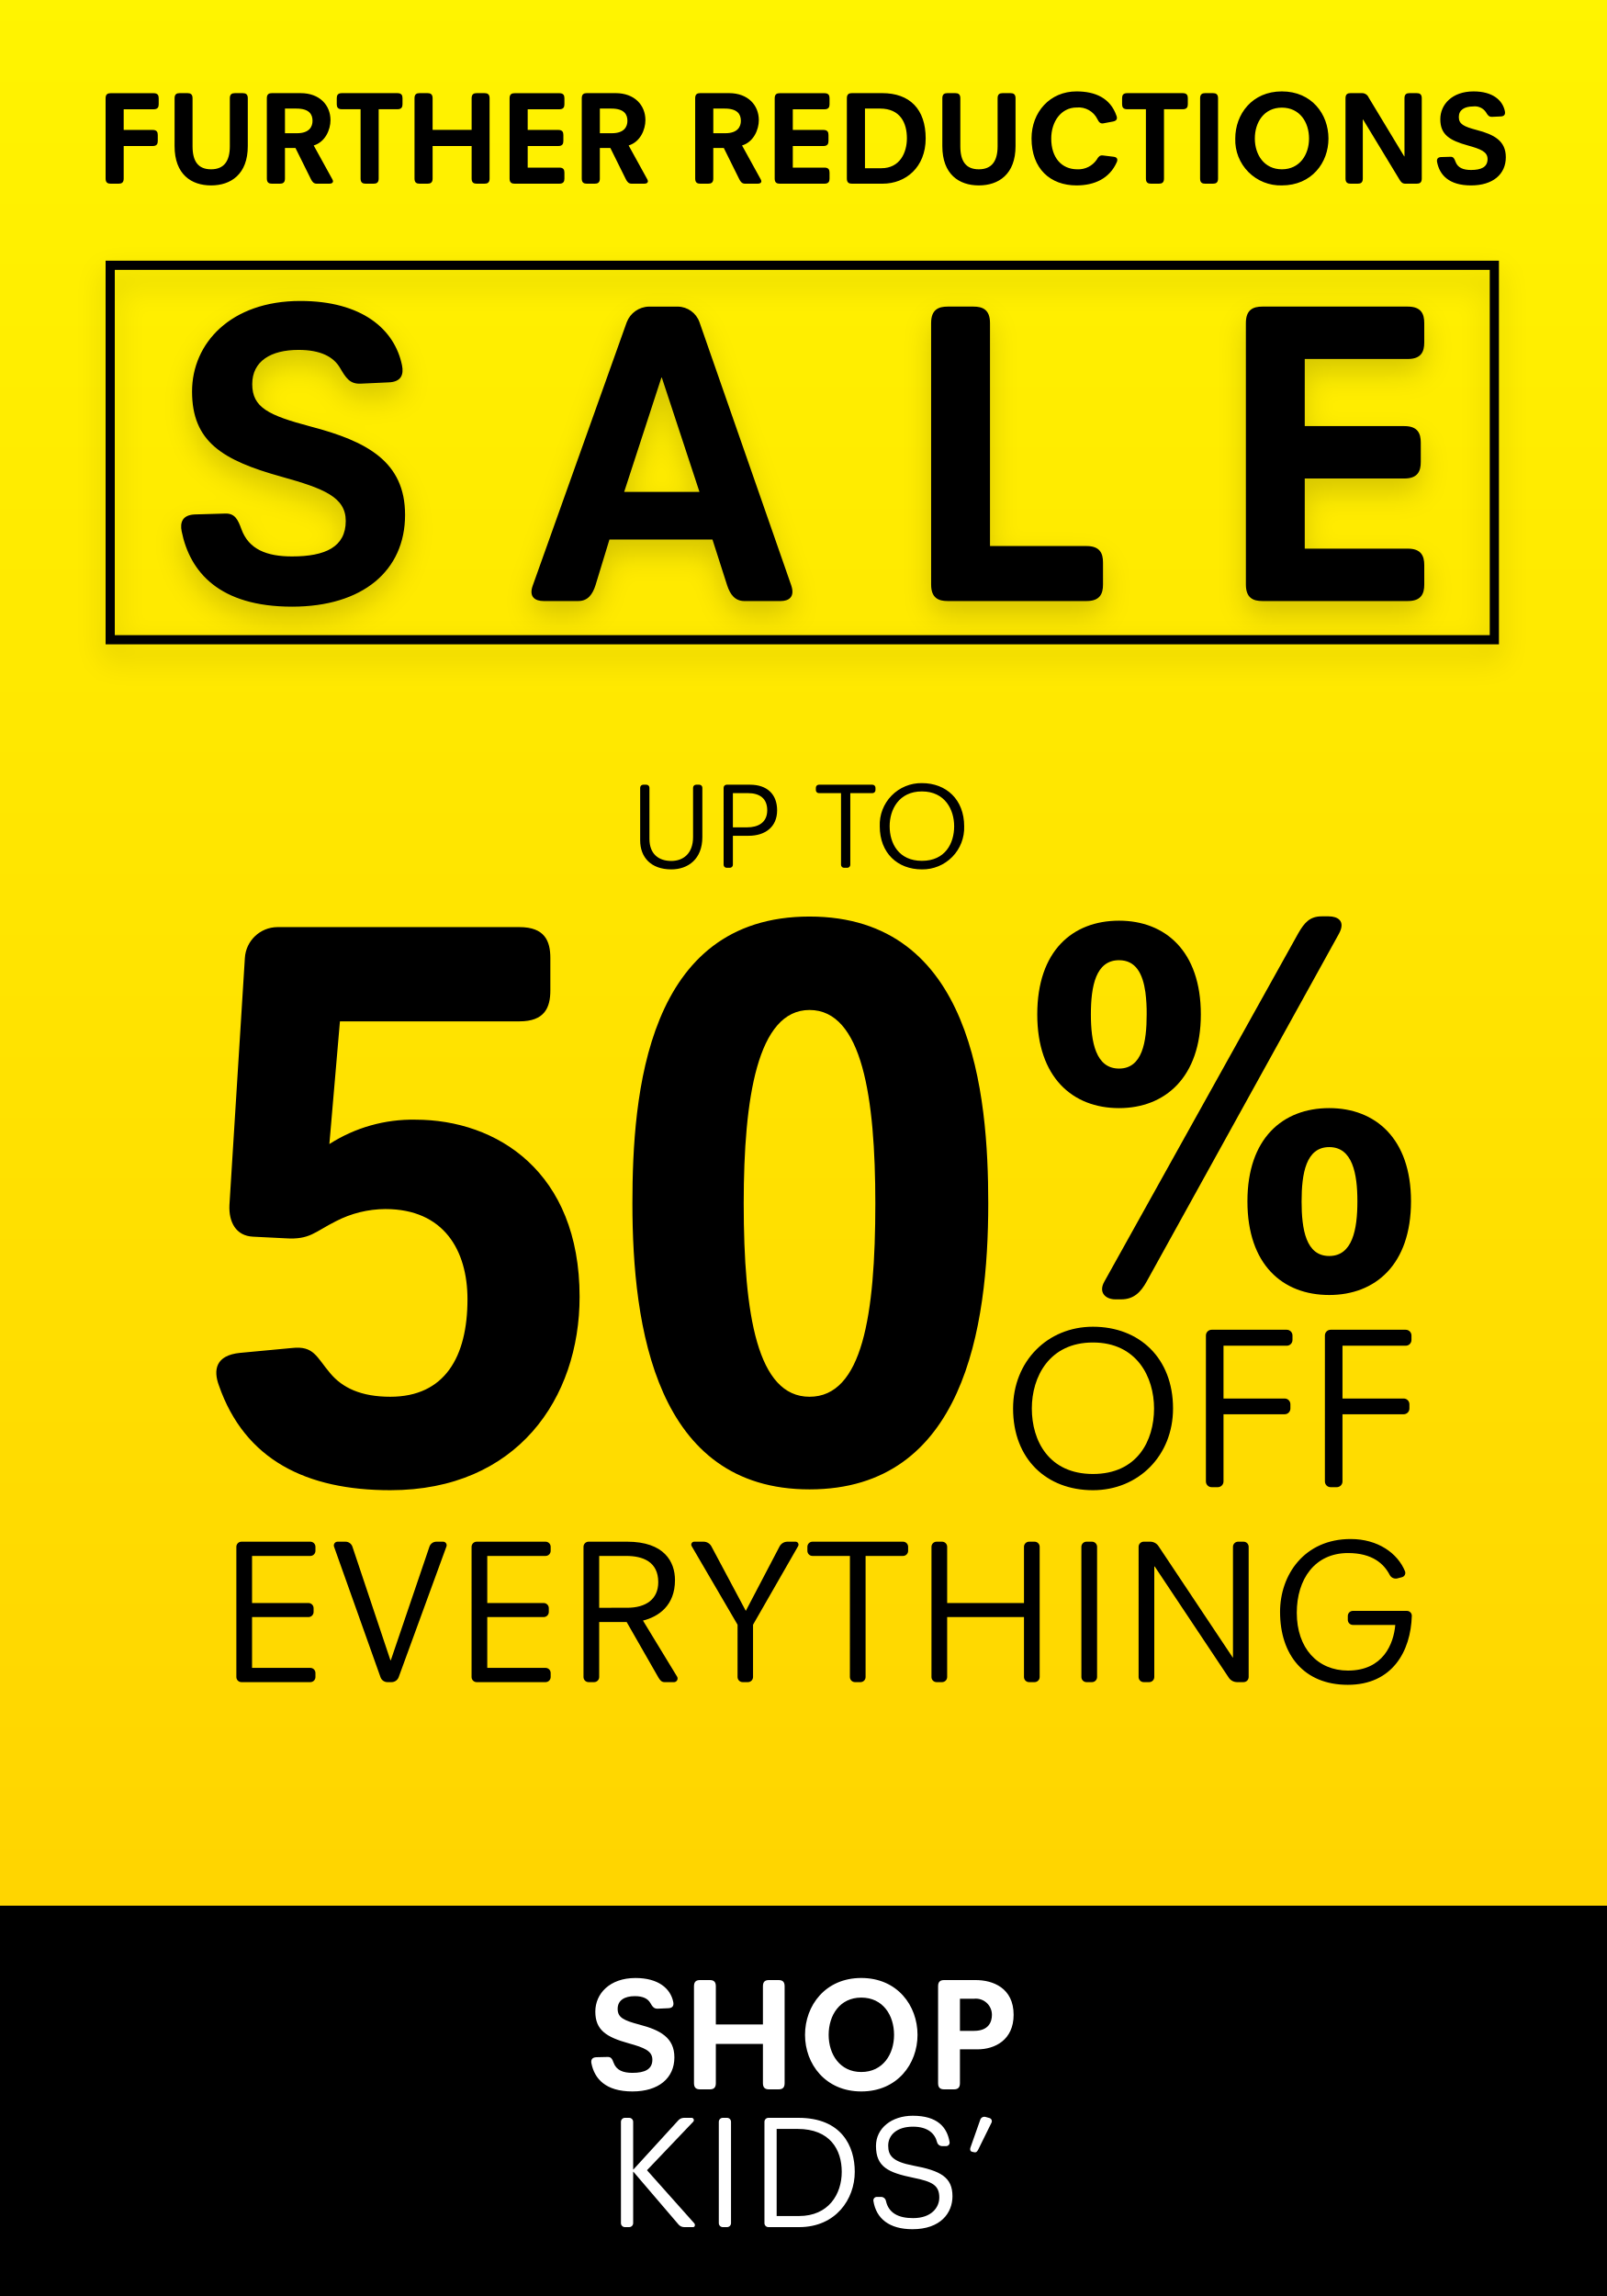
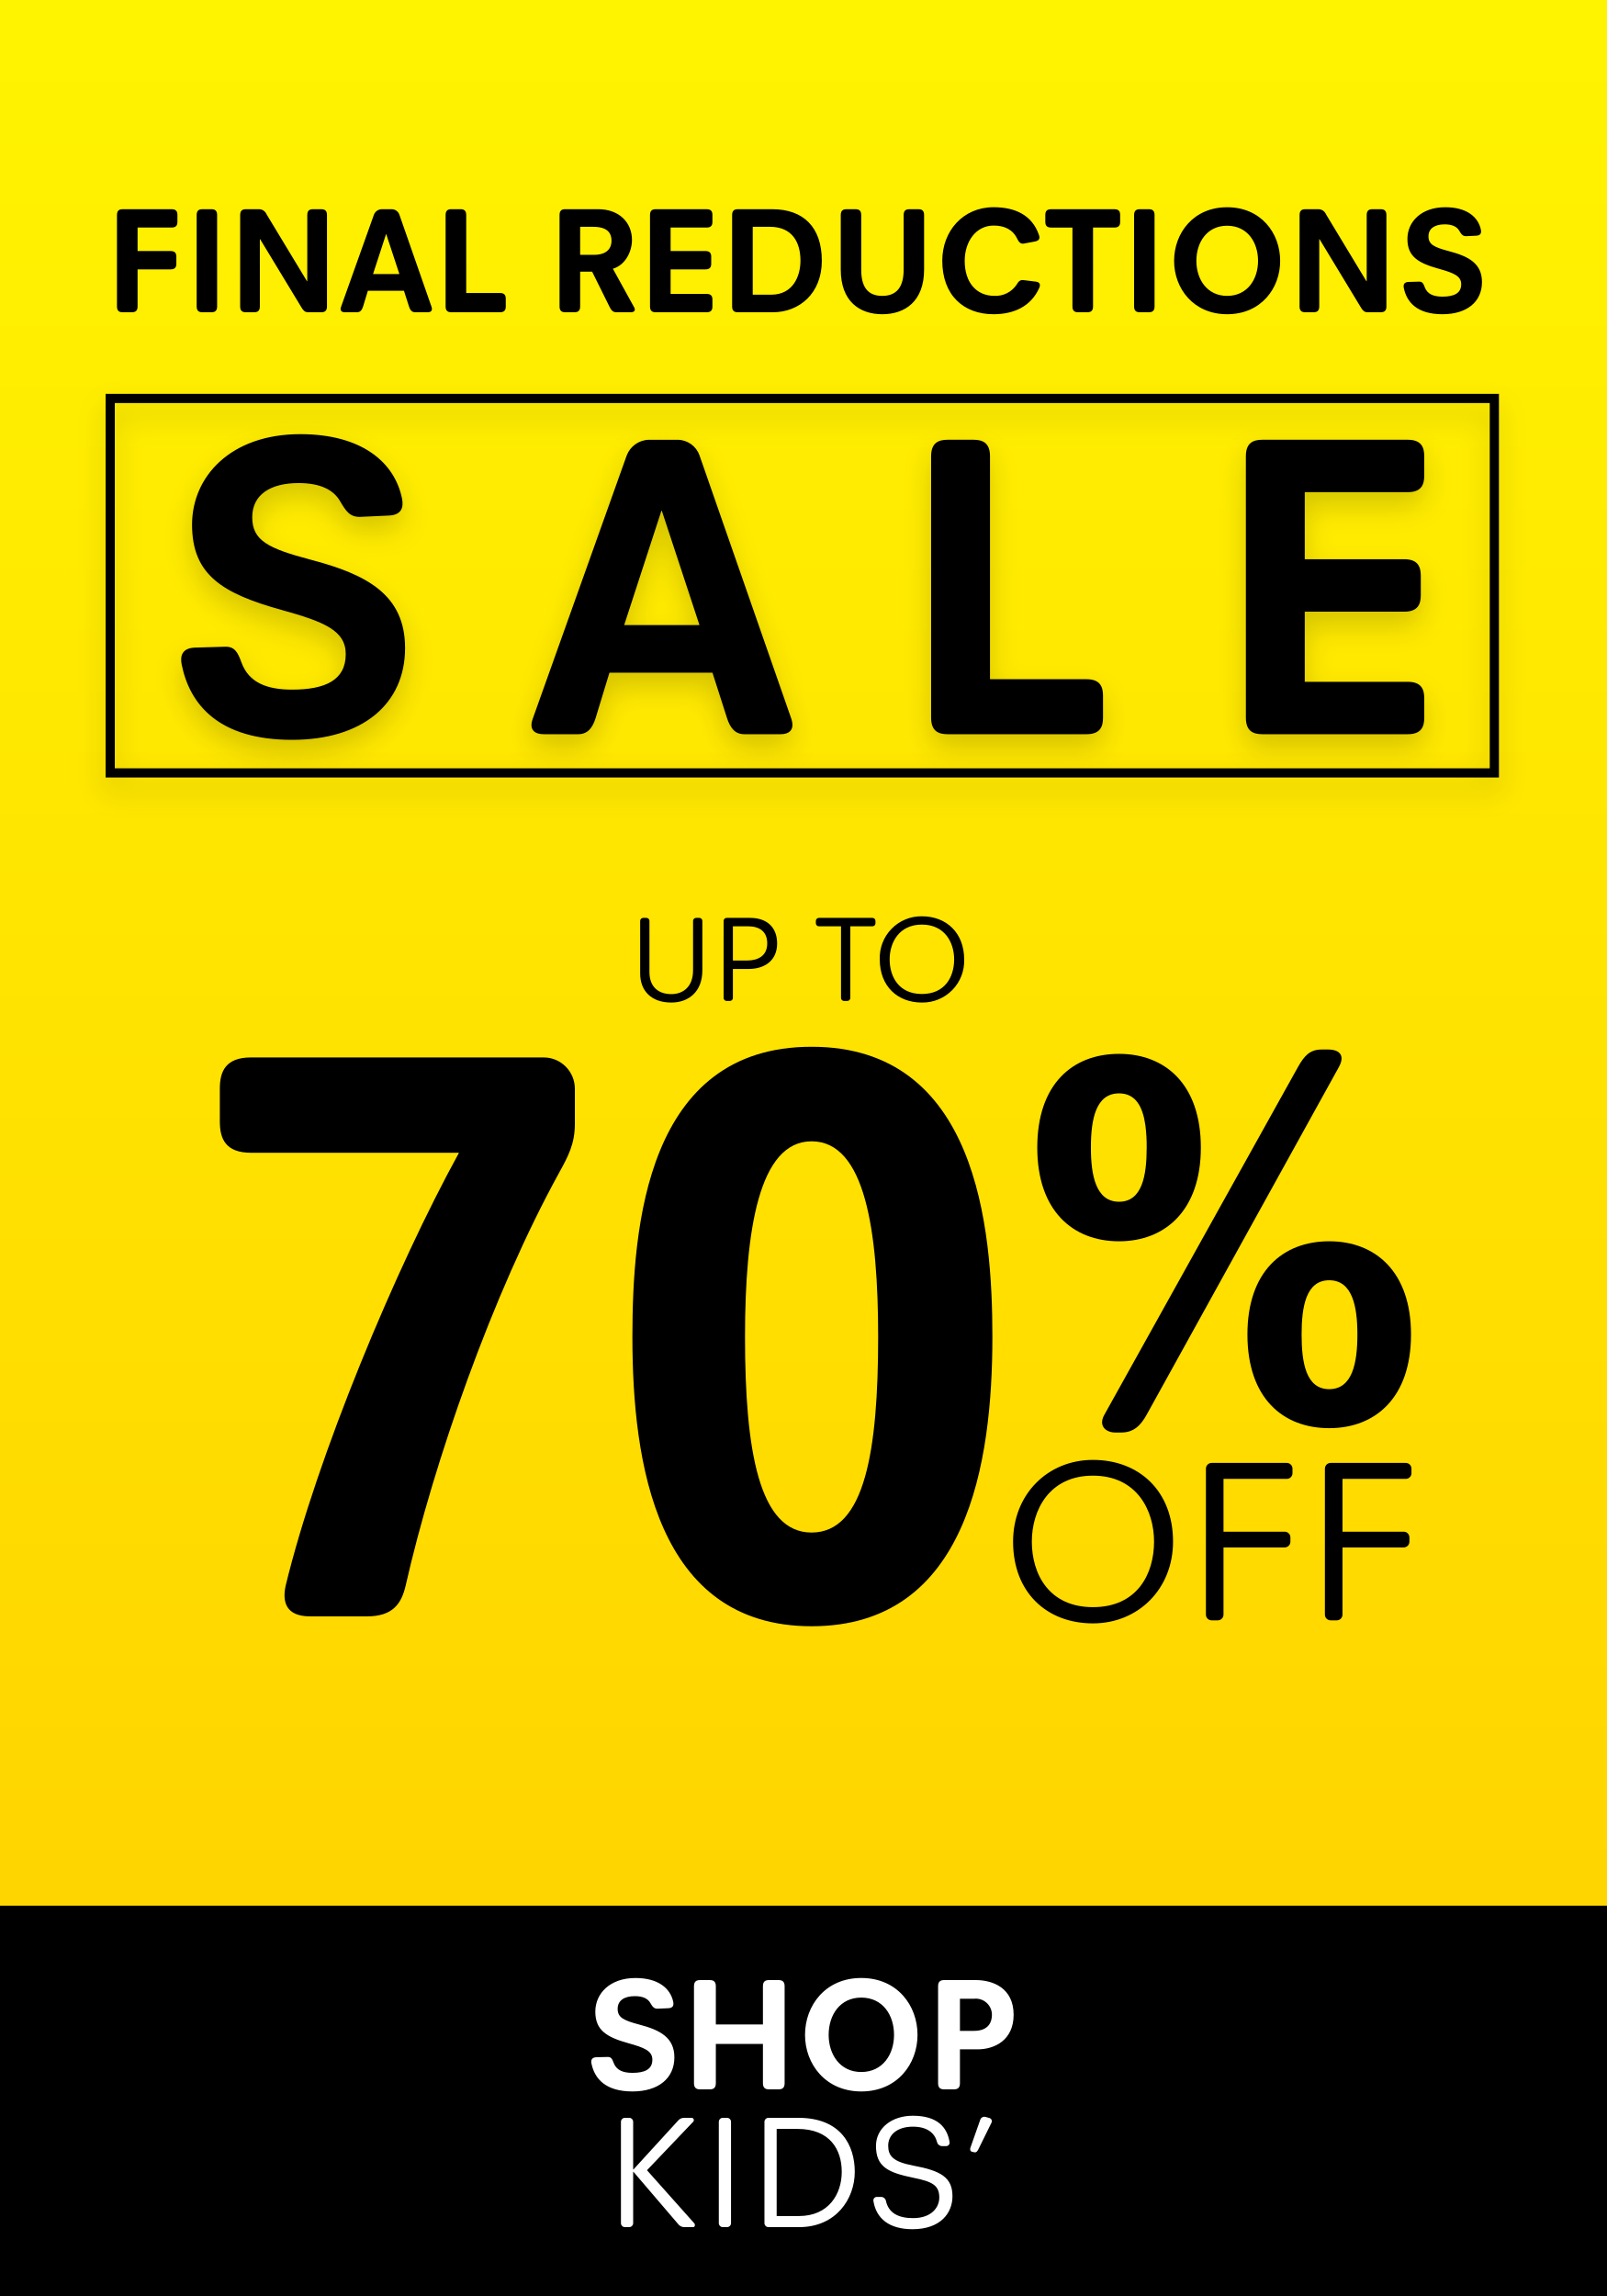
<svg xmlns="http://www.w3.org/2000/svg" viewBox="0 0 350 500">
  <defs>
    <style>
      .cls-1 {
        clip-path: url(#clip-Kids);
      }

      .cls-2 {
+         fill: url(#linear-gradient);
+       }
+ 
+       .cls-3 {
        fill: #fff;
      }

-       .cls-3, .cls-5 {
+       .cls-4, .cls-6 {
        fill: none;
      }

-       .cls-3 {
+       .cls-4 {
        stroke: #000;
        stroke-width: 2px;
      }

-       .cls-4 {
+       .cls-5 {
        stroke: none;
-       }
- 
-       .cls-6 {
-         fill: url(#linear-gradient);
      }

      .cls-7 {
        filter: url(#Rectangle_721);
      }

      .cls-8 {
        filter: url(#Path_527);
      }
    </style>
    <linearGradient id="linear-gradient" x1="0.5" x2="0.5" y2="1" gradientUnits="objectBoundingBox">
      <stop offset="0" stop-color="#fff400" />
      <stop offset="1" stop-color="#ffce00" />
    </linearGradient>
-     <filter id="Path_527" x="30.453" y="59.542" width="288.745" height="84.573" filterUnits="userSpaceOnUse">
+     <filter id="Path_527" x="30.453" y="88.54" width="288.748" height="84.574" filterUnits="userSpaceOnUse">
      <feOffset dy="3" input="SourceAlpha" />
      <feGaussianBlur stdDeviation="3" result="blur" />
      <feFlood flood-opacity="0.161" />
      <feComposite operator="in" in2="blur" />
      <feComposite in="SourceGraphic" />
    </filter>
-     <filter id="Rectangle_721" x="14" y="50.773" width="321.465" height="101.546" filterUnits="userSpaceOnUse">
+     <filter id="Rectangle_721" x="14" y="79.77" width="321.464" height="101.546" filterUnits="userSpaceOnUse">
      <feOffset dy="3" input="SourceAlpha" />
      <feGaussianBlur stdDeviation="3" result="blur-2" />
      <feFlood flood-opacity="0.161" />
      <feComposite operator="in" in2="blur-2" />
      <feComposite in="SourceGraphic" />
    </filter>
    <clipPath id="clip-Kids">
      <rect width="350" height="500" />
    </clipPath>
  </defs>
  <g id="Kids" class="cls-1">
-     <rect class="cls-6" width="350" height="500" />
+     <rect class="cls-3" width="350" height="500" />
+     <rect id="Rectangle_7" data-name="Rectangle 7" class="cls-2" width="350" height="500" />
    <rect id="Rectangle_703" data-name="Rectangle 703" width="350" height="85" transform="translate(0 415)" />
-     <path id="Path_532" data-name="Path 532" class="cls-2" d="M128.818,20.365c.665,3.29,3.045,6.09,8.925,6.09,5.705,0,9.135-2.905,9.135-7.42,0-4.3-3.08-5.95-7.63-7.14-3.43-.91-4.725-1.54-4.725-3.43,0-1.855,1.5-2.765,3.745-2.765,1.785,0,2.835.56,3.36,1.47.455.77.77,1.3,1.645,1.26l2.275-.1c1.05-.035,1.225-.665,1.085-1.365-.6-2.94-3.255-5.215-8.225-5.215-5.635,0-8.75,3.43-8.75,7.315,0,4.06,2.45,5.565,7.245,6.9,3.4.945,5.18,1.645,5.18,3.57,0,2.1-1.645,2.87-4.34,2.87-2.03,0-3.5-.56-4.1-2.2-.28-.77-.525-1.3-1.33-1.26L129.9,19C128.853,19.035,128.678,19.665,128.818,20.365Zm22.33,4.305c0,1.085.6,1.33,1.33,1.33h2.1c.735,0,1.33-.245,1.33-1.33V16.1h10.255V24.67c0,1.085.6,1.33,1.33,1.33h2.065c.735,0,1.33-.245,1.33-1.33V3.53c0-1.085-.6-1.33-1.33-1.33h-2.065c-.735,0-1.33.245-1.33,1.33v8.33H155.908V3.53c0-1.085-.6-1.33-1.33-1.33h-2.1c-.735,0-1.33.245-1.33,1.33Zm24.185-10.535c0,6.335,4.445,12.32,12.25,12.32,7.84,0,12.25-5.985,12.25-12.32,0-6.405-4.41-12.39-12.25-12.39C179.778,1.745,175.333,7.73,175.333,14.135Zm5.145,0c0-4.305,2.45-8.12,7.105-8.12,4.69,0,7.14,3.815,7.14,8.12,0,4.235-2.45,8.085-7.14,8.085C182.928,22.22,180.478,18.37,180.478,14.135ZM204.313,24.67c0,1.085.6,1.33,1.33,1.33h2.1c.735,0,1.33-.245,1.33-1.33V17.285h3.815c3.78,0,7.875-2.03,7.875-7.525,0-5.845-4.515-7.56-8.26-7.56h-6.86c-.735,0-1.33.245-1.33,1.33Zm4.76-11.41v-7h3.115a3.511,3.511,0,0,1,3.85,3.5c0,1.54-.7,3.5-3.885,3.5ZM135.24,55.125a.867.867,0,0,0,.875.875h.91a.866.866,0,0,0,.875-.875V43.96h.07l9.73,11.375A1.642,1.642,0,0,0,149,56h1.96c.42,0,.49-.56.245-.84L140.91,43.61l10.08-10.57a.511.511,0,0,0-.28-.84h-1.75a1.708,1.708,0,0,0-1.33.665l-9.66,10.57h-.07V33.075a.866.866,0,0,0-.875-.875h-.91a.867.867,0,0,0-.875.875Zm21.315,0a.867.867,0,0,0,.875.875h.91a.866.866,0,0,0,.875-.875V33.075a.866.866,0,0,0-.875-.875h-.91a.867.867,0,0,0-.875.875Zm9.94,0a.866.866,0,0,0,.875.875h6.685c7.98,0,12.11-6.09,12.11-12.04,0-5.6-2.87-11.76-12.285-11.76h-6.51a.866.866,0,0,0-.875.875Zm2.66-1.54V34.615h4.55c7.1,0,9.625,4.55,9.625,9.345,0,4.865-2.87,9.625-9.31,9.625Zm21.07-3.29c.6,3.85,3.465,6.16,8.505,6.16,6.16,0,8.715-3.57,8.715-7.175,0-4.13-2.555-5.565-8.575-6.685-4.375-.84-5.425-2.1-5.425-4.34,0-2.275,1.855-4.13,5.39-4.13,3.29,0,4.795,1.54,5.25,3.36a1.157,1.157,0,0,0,1.12.875h.875a.757.757,0,0,0,.735-.875c-.525-3.22-2.625-5.74-8.015-5.74-4.585,0-8.015,2.7-8.015,6.58,0,4.585,2.7,5.81,8.155,6.93,4.2.84,5.635,1.68,5.635,4.305,0,2.1-1.645,4.48-5.705,4.48-3.185,0-5.32-1.085-5.915-3.745a1.089,1.089,0,0,0-1.085-.875h-.91A.757.757,0,0,0,190.225,50.295Zm21.945-10.6c.455.1.665-.175.875-.56l2.9-5.88a.718.718,0,0,0-.455-1.015l-.875-.245a.944.944,0,0,0-1.12.63l-2.135,6.055c-.14.385-.07.805.35.91Z" transform="translate(0 429)" />
+     <path id="Path_532" data-name="Path 532" class="cls-3" d="M128.818,20.365c.665,3.29,3.045,6.09,8.925,6.09,5.705,0,9.135-2.905,9.135-7.42,0-4.3-3.08-5.95-7.63-7.14-3.43-.91-4.725-1.54-4.725-3.43,0-1.855,1.5-2.765,3.745-2.765,1.785,0,2.835.56,3.36,1.47.455.77.77,1.3,1.645,1.26l2.275-.1c1.05-.035,1.225-.665,1.085-1.365-.6-2.94-3.255-5.215-8.225-5.215-5.635,0-8.75,3.43-8.75,7.315,0,4.06,2.45,5.565,7.245,6.9,3.4.945,5.18,1.645,5.18,3.57,0,2.1-1.645,2.87-4.34,2.87-2.03,0-3.5-.56-4.1-2.2-.28-.77-.525-1.3-1.33-1.26L129.9,19C128.853,19.035,128.678,19.665,128.818,20.365Zm22.33,4.305c0,1.085.6,1.33,1.33,1.33h2.1c.735,0,1.33-.245,1.33-1.33V16.1h10.255v8.57c0,1.085.6,1.33,1.33,1.33h2.065c.735,0,1.33-.245,1.33-1.33V3.53c0-1.085-.6-1.33-1.33-1.33h-2.065c-.735,0-1.33.245-1.33,1.33v8.33H155.908V3.53c0-1.085-.6-1.33-1.33-1.33h-2.1c-.735,0-1.33.245-1.33,1.33Zm24.185-10.535c0,6.335,4.445,12.32,12.25,12.32,7.84,0,12.25-5.985,12.25-12.32,0-6.405-4.41-12.39-12.25-12.39C179.778,1.745,175.333,7.73,175.333,14.135Zm5.145,0c0-4.305,2.45-8.12,7.1-8.12,4.69,0,7.14,3.815,7.14,8.12,0,4.235-2.45,8.085-7.14,8.085C182.928,22.22,180.478,18.37,180.478,14.135ZM204.313,24.67c0,1.085.6,1.33,1.33,1.33h2.1c.735,0,1.33-.245,1.33-1.33V17.285h3.815c3.78,0,7.875-2.03,7.875-7.525,0-5.845-4.515-7.56-8.26-7.56h-6.86c-.735,0-1.33.245-1.33,1.33Zm4.76-11.41v-7h3.115a3.511,3.511,0,0,1,3.85,3.5c0,1.54-.7,3.5-3.885,3.5ZM135.24,55.125a.867.867,0,0,0,.875.875h.91a.866.866,0,0,0,.875-.875V43.96h.07l9.73,11.375A1.642,1.642,0,0,0,149,56h1.96c.42,0,.49-.56.245-.84L140.91,43.61l10.08-10.57a.511.511,0,0,0-.28-.84h-1.75a1.708,1.708,0,0,0-1.33.665l-9.66,10.57h-.07V33.075a.866.866,0,0,0-.875-.875h-.91a.867.867,0,0,0-.875.875Zm21.315,0a.867.867,0,0,0,.875.875h.91a.866.866,0,0,0,.875-.875V33.075a.866.866,0,0,0-.875-.875h-.91a.867.867,0,0,0-.875.875Zm9.94,0a.866.866,0,0,0,.875.875h6.685c7.98,0,12.11-6.09,12.11-12.04,0-5.6-2.87-11.76-12.285-11.76h-6.51a.866.866,0,0,0-.875.875Zm2.66-1.54V34.615h4.55c7.1,0,9.625,4.55,9.625,9.345,0,4.865-2.87,9.625-9.31,9.625Zm21.07-3.29c.6,3.85,3.465,6.16,8.505,6.16,6.16,0,8.715-3.57,8.715-7.175,0-4.13-2.555-5.565-8.575-6.685-4.375-.84-5.425-2.1-5.425-4.34,0-2.275,1.855-4.13,5.39-4.13,3.29,0,4.795,1.54,5.25,3.36a1.157,1.157,0,0,0,1.12.875h.875a.757.757,0,0,0,.735-.875c-.525-3.22-2.625-5.74-8.015-5.74-4.585,0-8.015,2.7-8.015,6.58,0,4.585,2.7,5.81,8.155,6.93,4.2.84,5.635,1.68,5.635,4.305,0,2.1-1.645,4.48-5.705,4.48-3.185,0-5.32-1.085-5.915-3.745a1.089,1.089,0,0,0-1.085-.875h-.91a.757.757,0,0,0-.735.875Zm21.945-10.6c.455.1.665-.175.875-.56l2.9-5.88a.718.718,0,0,0-.455-1.015l-.875-.245a.944.944,0,0,0-1.12.63L211.36,38.68c-.14.385-.07.805.35.91Z" transform="translate(0 429)" />
    <g class="cls-8" transform="matrix(1, 0, 0, 1, 0, 0)">
-       <path id="Path_527-2" data-name="Path 527" d="M148.306,56.936c1.792,8.864,8.2,16.408,24.046,16.408,15.37,0,24.611-7.827,24.611-19.991,0-11.6-8.3-16.03-20.557-19.237-9.241-2.452-12.73-4.149-12.73-9.241,0-5,4.055-7.449,10.09-7.449,4.809,0,7.638,1.509,9.053,3.96,1.226,2.075,2.075,3.489,4.432,3.395l6.129-.283c2.829-.094,3.3-1.792,2.923-3.678-1.6-7.921-8.77-14.05-22.16-14.05-15.182,0-23.574,9.241-23.574,19.708,0,10.938,6.6,14.993,19.519,18.576,9.147,2.546,13.956,4.432,13.956,9.618,0,5.658-4.432,7.732-11.693,7.732-5.469,0-9.43-1.509-11.033-5.941-.754-2.075-1.414-3.489-3.583-3.395l-6.506.189C148.4,53.353,147.929,55.05,148.306,56.936Zm76.475,11.787c-.943,2.546.566,3.395,2.357,3.395h7.544c2.074,0,3.112-1.414,3.772-3.489l3.018-9.9h22.443l3.206,10c.66,1.98,1.7,3.395,3.772,3.395h7.827c1.792,0,3.206-.849,2.357-3.395L261.085,11.391A5.08,5.08,0,0,0,256.37,8h-6.318a5.3,5.3,0,0,0-4.809,3.395Zm19.9-20.368,8.11-24.894h.094l8.2,24.894Zm66.856,20.18c0,2.923,1.6,3.583,3.583,3.583h30.269c2.923,0,3.583-1.6,3.583-3.583V63.725c0-1.98-.66-3.583-3.583-3.583H324.358V11.579c0-2.923-1.6-3.583-3.583-3.583h-5.658c-1.98,0-3.583.66-3.583,3.583Zm68.554,0c0,2.923,1.6,3.583,3.583,3.583h31.684c2.923,0,3.583-1.6,3.583-3.583V64.291c0-1.98-.66-3.583-3.583-3.583H392.912V45.432H414.6c2.923,0,3.583-1.6,3.583-3.583V37.605c0-1.98-.66-3.583-3.583-3.583H392.912V19.406h22.443c2.923,0,3.583-1.6,3.583-3.583V11.579c0-1.98-.66-3.583-3.583-3.583H383.671c-1.98,0-3.583.66-3.583,3.583Z" transform="translate(-108.74 58.77)" />
+       <path id="Path_527-2" data-name="Path 527" d="M148.306,56.936c1.792,8.864,8.2,16.408,24.046,16.408,15.37,0,24.611-7.827,24.611-19.991,0-11.6-8.3-16.03-20.557-19.237-9.241-2.452-12.73-4.149-12.73-9.241,0-5,4.055-7.449,10.09-7.449,4.809,0,7.638,1.509,9.053,3.96,1.226,2.075,2.075,3.489,4.432,3.4l6.129-.283c2.829-.094,3.3-1.792,2.923-3.678-1.6-7.921-8.77-14.05-22.16-14.05-15.182,0-23.574,9.241-23.574,19.708,0,10.938,6.6,14.993,19.519,18.576,9.147,2.546,13.956,4.432,13.956,9.618,0,5.658-4.432,7.732-11.693,7.732-5.469,0-9.43-1.509-11.033-5.941-.754-2.075-1.414-3.489-3.583-3.4l-6.506.189C148.4,53.353,147.929,55.05,148.306,56.936Zm76.475,11.787c-.943,2.546.566,3.395,2.357,3.395h7.544c2.074,0,3.112-1.414,3.772-3.489l3.018-9.9h22.443l3.206,10c.66,1.98,1.7,3.395,3.772,3.395h7.827c1.792,0,3.206-.849,2.357-3.395L261.085,11.391A5.08,5.08,0,0,0,256.37,8h-6.318a5.3,5.3,0,0,0-4.809,3.395Zm19.9-20.368,8.11-24.894h.094l8.2,24.894Zm66.856,20.18c0,2.923,1.6,3.583,3.583,3.583h30.269c2.923,0,3.583-1.6,3.583-3.583v-4.81c0-1.98-.66-3.583-3.583-3.583H324.358V11.579c0-2.923-1.6-3.583-3.583-3.583h-5.658c-1.98,0-3.583.66-3.583,3.583Zm68.554,0c0,2.923,1.6,3.583,3.583,3.583h31.684c2.923,0,3.583-1.6,3.583-3.583V64.291c0-1.98-.66-3.583-3.583-3.583H392.912V45.432H414.6c2.923,0,3.583-1.6,3.583-3.583V37.6c0-1.98-.66-3.583-3.583-3.583H392.912V19.406h22.443c2.923,0,3.583-1.6,3.583-3.583V11.579c0-1.98-.66-3.583-3.583-3.583H383.671c-1.98,0-3.583.66-3.583,3.583Z" transform="translate(-108.74 87.77)" />
    </g>
    <g class="cls-7" transform="matrix(1, 0, 0, 1, 0, 0)">
-       <g id="Rectangle_721-2" data-name="Rectangle 721" class="cls-3" transform="translate(23 56.77)">
-         <rect class="cls-4" width="303.464" height="83.546" />
-         <rect class="cls-5" x="1" y="1" width="301.464" height="81.546" />
+       <g id="Rectangle_721-2" data-name="Rectangle 721" class="cls-4" transform="translate(23 85.77)">
+         <rect class="cls-5" width="303.464" height="83.546" />
+         <rect class="cls-6" x="1" y="1" width="301.464" height="81.546" />
      </g>
    </g>
-     <path id="Path_27" data-name="Path 27" d="M1.14,18.938c0,11.042,7.311,17.8,17.394,17.8,9.882,0,17.445-7.512,17.445-17.8,0-10.991-7.361-17.8-17.445-17.8C8.652,1.14,1.14,8.652,1.14,18.938Zm4.084,0c0-6.857,3.781-14.369,13.31-14.369s13.31,7.512,13.31,14.369c0,7.059-3.681,14.268-13.31,14.268C8.955,33.206,5.224,26,5.224,18.938ZM43.138,34.819a1.248,1.248,0,0,0,1.26,1.26H45.71a1.248,1.248,0,0,0,1.26-1.26V20.2h13.31a1.248,1.248,0,0,0,1.26-1.26V18.03a1.248,1.248,0,0,0-1.26-1.26H46.97V5.274H60.734a1.248,1.248,0,0,0,1.26-1.26V3.056a1.248,1.248,0,0,0-1.26-1.26H44.4a1.248,1.248,0,0,0-1.26,1.26Zm25.915,0a1.248,1.248,0,0,0,1.26,1.26h1.311a1.248,1.248,0,0,0,1.26-1.26V20.2H86.2a1.248,1.248,0,0,0,1.26-1.26V18.03a1.248,1.248,0,0,0-1.26-1.26H72.885V5.274H86.649a1.248,1.248,0,0,0,1.26-1.26V3.056a1.248,1.248,0,0,0-1.26-1.26H70.314a1.248,1.248,0,0,0-1.26,1.26Z" transform="translate(219.505 287.784)" />
-     <path id="Path_420" data-name="Path 420" d="M33.569,122.539c5.662,16.279,19.11,22.826,37.336,22.826,27.6,0,41.229-19.995,41.229-42.113,0-27.25-18.049-38.574-35.743-38.574a33.5,33.5,0,0,0-18.756,5.308l2.3-26.719H99.039c5.485,0,6.724-3.008,6.724-6.724V29.465c0-3.716-1.239-6.724-6.724-6.724H46.309a7.153,7.153,0,0,0-7.078,6.724L35.869,83.257c-.177,3.716,1.416,6.724,5.131,6.9l7.078.354c5.308.354,6.37-1.416,10.971-3.716a23.716,23.716,0,0,1,10.794-2.654c12.74,0,17.872,9.024,17.872,19.641,0,12.563-4.954,21.234-16.81,21.234-6.37,0-10.44-1.946-13.094-5.131-3.008-3.539-3.539-6.016-8.316-5.485L38.17,115.461C32.861,115.992,32.33,119.177,33.569,122.539Zm128.64,22.649c33.62,0,38.928-35.212,38.928-62.285,0-23.711-3.362-62.462-38.928-62.462S123.635,59.192,123.635,82.9C123.635,109.976,128.766,145.188,162.209,145.188Zm0-20.172c-11.325,0-14.333-17.695-14.333-42.113,0-23,3.008-42.113,14.333-42.113,11.5,0,14.333,19.11,14.333,42.113C176.542,107.322,173.711,125.016,162.209,125.016Z" transform="translate(14.101 179.155)" />
-     <path id="Path_422" data-name="Path 422" d="M450.678,101.862c-1.416,2.477.354,3.893,2.359,3.893h1.3c2.713,0,4.247-1.534,5.545-3.893l41.88-75.738c1.534-2.831-.354-3.775-2.241-3.775h-1.534c-2.6,0-3.775,1.416-5.073,3.657Zm3.185-37.751c10.028,0,17.814-6.724,17.814-20.409,0-13.8-7.786-20.409-17.814-20.409-10.146,0-17.814,6.606-17.814,20.409C436.049,57.387,443.717,64.111,453.863,64.111Zm0-8.612c-5.073,0-6.135-5.781-6.135-11.8,0-6.135,1.062-11.8,6.135-11.8,3.663,0,5.173,2.952,5.742,6.993a35.547,35.547,0,0,1,.275,4.8C459.88,49.719,458.936,55.5,453.863,55.5Zm27.959,28.9c0,13.8,7.668,20.409,17.814,20.409,10.028,0,17.814-6.606,17.814-20.409,0-13.685-7.786-20.291-17.814-20.291C489.491,64.111,481.823,70.718,481.823,84.4Zm11.8,0c0-6.017.944-11.8,6.017-11.8s6.135,5.781,6.135,11.8c0,6.135-1.062,11.915-6.135,11.915S493.62,90.537,493.62,84.4Z" transform="translate(-210.137 177.204)" />
-     <path id="Path_529" data-name="Path 529" d="M9.232,35.824a1.114,1.114,0,0,0,1.124,1.124H25.334a1.114,1.114,0,0,0,1.124-1.124v-.855a1.114,1.114,0,0,0-1.124-1.124H12.651V22.78H24.93a1.114,1.114,0,0,0,1.124-1.124v-.81a1.114,1.114,0,0,0-1.124-1.124H12.651V9.467H25.334a1.114,1.114,0,0,0,1.124-1.124V7.488a1.114,1.114,0,0,0-1.124-1.124H10.357A1.114,1.114,0,0,0,9.232,7.488Zm31.394.045a1.6,1.6,0,0,0,1.484,1.079h.945a1.654,1.654,0,0,0,1.529-1.079L54.975,7.443a.775.775,0,0,0-.72-1.079H52.771a1.6,1.6,0,0,0-1.484,1.079L42.876,32.181h-.09L34.51,7.443a1.6,1.6,0,0,0-1.484-1.079H31.271a.817.817,0,0,0-.765,1.079Zm19.835-.045a1.114,1.114,0,0,0,1.124,1.124H76.564a1.114,1.114,0,0,0,1.124-1.124v-.855a1.114,1.114,0,0,0-1.124-1.124H63.88V22.78H76.159a1.114,1.114,0,0,0,1.124-1.124v-.81a1.114,1.114,0,0,0-1.124-1.124H63.88V9.467H76.564a1.114,1.114,0,0,0,1.124-1.124V7.488a1.114,1.114,0,0,0-1.124-1.124H61.586a1.114,1.114,0,0,0-1.124,1.124Zm24.378,0a1.114,1.114,0,0,0,1.124,1.124h1.169a1.114,1.114,0,0,0,1.124-1.124V23.86H94.24l6.927,12.1c.36.585.675.99,1.349.99h1.934a.8.8,0,0,0,.765-1.214L97.793,23.545c3.418-.855,6.971-3.283,6.971-8.816,0-4-2.339-8.366-10.435-8.366H85.964A1.114,1.114,0,0,0,84.84,7.488Zm3.418-15.067V9.467H94.15c3.553,0,6.971,1.214,6.971,5.712,0,3.733-2.7,5.577-6.792,5.577Zm30.135,15.067a1.114,1.114,0,0,0,1.124,1.124h1.124a1.114,1.114,0,0,0,1.124-1.124V24.445l9.805-17.091a.644.644,0,0,0-.54-.99h-1.8a1.949,1.949,0,0,0-1.664.99l-7.376,14.078L112.681,7.353a1.949,1.949,0,0,0-1.664-.99h-2.069a.644.644,0,0,0-.54.99l9.985,17.091Zm24.468,0a1.114,1.114,0,0,0,1.124,1.124h1.169a1.114,1.114,0,0,0,1.124-1.124V9.467h8.141a1.114,1.114,0,0,0,1.124-1.124V7.488a1.114,1.114,0,0,0-1.124-1.124h-19.7A1.114,1.114,0,0,0,133.6,7.488v.855a1.114,1.114,0,0,0,1.124,1.124h8.141Zm17.766,0a1.114,1.114,0,0,0,1.124,1.124h1.169a1.114,1.114,0,0,0,1.124-1.124V22.78h16.732V35.824a1.114,1.114,0,0,0,1.124,1.124h1.169a1.114,1.114,0,0,0,1.124-1.124V7.488a1.114,1.114,0,0,0-1.124-1.124H181.9a1.114,1.114,0,0,0-1.124,1.124V19.722H164.045V7.488a1.114,1.114,0,0,0-1.124-1.124h-1.169a1.114,1.114,0,0,0-1.124,1.124Zm32.654,0a1.114,1.114,0,0,0,1.124,1.124h1.169a1.114,1.114,0,0,0,1.124-1.124V7.488a1.114,1.114,0,0,0-1.124-1.124H194.4a1.114,1.114,0,0,0-1.124,1.124Zm12.459,0a1.114,1.114,0,0,0,1.124,1.124h1.169a1.114,1.114,0,0,0,1.124-1.124V11.761h.09L225.394,36a2.178,2.178,0,0,0,1.754.945h1.439a1.114,1.114,0,0,0,1.124-1.124V7.488a1.114,1.114,0,0,0-1.124-1.124h-1.169a1.114,1.114,0,0,0-1.124,1.124V31.6h-.045L210.057,7.308a2.178,2.178,0,0,0-1.754-.945h-1.439a1.114,1.114,0,0,0-1.124,1.124Zm30.81-14.168c0,9.355,5.217,15.877,14.753,15.877,9.715,0,13.718-7.331,13.943-15.022a1.066,1.066,0,0,0-1.079-1.079H252.425a1.114,1.114,0,0,0-1.124,1.124v.81a1.114,1.114,0,0,0,1.124,1.124h9.22c-.36,4.138-2.654,9.94-10.3,9.94-6.612,0-11.154-4.858-11.154-12.594,0-7.286,3.913-13,11.154-13,5.307,0,7.826,2.339,9.085,4.768a1.48,1.48,0,0,0,1.619.765l1.034-.27a.964.964,0,0,0,.675-1.3c-1.619-3.958-5.937-7.016-11.829-7.016C241.856,5.779,236.548,13.56,236.548,21.656Z" transform="translate(42.245 329.37)" />
-     <path id="Path_528" data-name="Path 528" d="M1.78,13.593c0,3.725,2.368,6.333,6.785,6.333,3.672,0,6.759-2.262,6.759-7.025V2.151a.659.659,0,0,0-.665-.665h-.692a.659.659,0,0,0-.665.665V12.875c0,3.7-2.235,5.216-4.737,5.216C5.8,18.09,3.8,16.574,3.8,13.274V2.151a.659.659,0,0,0-.665-.665H2.445a.659.659,0,0,0-.665.665Zm18.174,5.322a.659.659,0,0,0,.665.665h.692a.659.659,0,0,0,.665-.665V12.609h3.433c3.619,0,6.2-1.943,6.2-5.535,0-3.512-2.182-5.588-5.907-5.588H20.62a.659.659,0,0,0-.665.665Zm2.022-8.143V3.322h3.3c2.448,0,4.178,1.091,4.178,3.725,0,2.741-2.049,3.725-4.364,3.725Zm23.55,8.143a.659.659,0,0,0,.665.665h.692a.659.659,0,0,0,.665-.665V3.322h4.816a.659.659,0,0,0,.665-.665V2.151a.659.659,0,0,0-.665-.665H40.71a.659.659,0,0,0-.665.665v.506a.659.659,0,0,0,.665.665h4.816Zm8.435-8.382c0,5.828,3.858,9.393,9.18,9.393a9.074,9.074,0,0,0,9.207-9.393c0-5.8-3.885-9.393-9.207-9.393A9.052,9.052,0,0,0,53.962,10.533Zm2.155,0c0-3.619,2-7.584,7.025-7.584s7.025,3.965,7.025,7.584c0,3.725-1.943,7.531-7.025,7.531C58.086,18.064,56.117,14.259,56.117,10.533Z" transform="translate(137.646 169.399)" />
-     <path id="Path_544" data-name="Path 544" d="M-152.076-1.1c0,.9.493,1.1,1.1,1.1h1.74c.609,0,1.1-.2,1.1-1.1v-7.1h6.322c.9,0,1.1-.493,1.1-1.1v-1.305c0-.609-.2-1.1-1.1-1.1h-6.322v-4.495h6.525c.9,0,1.1-.493,1.1-1.1v-1.305c0-.609-.2-1.1-1.1-1.1h-9.367c-.609,0-1.1.2-1.1,1.1Zm15.022-7.076c0,6.148,3.654,8.555,7.946,8.555s8-2.407,8-8.555v-10.44c0-.9-.493-1.1-1.1-1.1h-1.711c-.609,0-1.1.2-1.1,1.1V-8.149c0,3.277-1.305,5.017-4.089,5.017-2.813,0-4.031-1.74-4.031-5.017V-18.618c0-.9-.493-1.1-1.1-1.1h-1.711c-.609,0-1.1.2-1.1,1.1Zm20.1,7.076c0,.9.493,1.1,1.1,1.1h1.74c.609,0,1.1-.2,1.1-1.1v-6.67h2.291l3.364,6.786c.29.58.609.986,1.276.986h2.755c.58,0,.783-.261.783-.522a.962.962,0,0,0-.145-.435l-4.06-7.366c2.523-.754,3.654-3.451,3.654-5.51,0-3.248-2.349-5.887-6.5-5.887h-6.264c-.609,0-1.1.2-1.1,1.1Zm3.944-9.889v-5.365h2.494c2.784,0,3.509,1.247,3.509,2.668,0,1.276-.7,2.7-3.393,2.7ZM-96.541-1.1c0,.9.493,1.1,1.1,1.1h1.74c.609,0,1.1-.2,1.1-1.1V-16.211h4.089c.9,0,1.1-.493,1.1-1.1v-1.305c0-.609-.2-1.1-1.1-1.1H-100.63c-.9,0-1.1.493-1.1,1.1v1.305c0,.609.2,1.1,1.1,1.1h4.089Zm11.745,0c0,.9.493,1.1,1.1,1.1h1.74c.609,0,1.1-.2,1.1-1.1v-7.1h8.5v7.1c0,.9.493,1.1,1.1,1.1h1.711c.609,0,1.1-.2,1.1-1.1V-18.618c0-.9-.493-1.1-1.1-1.1h-1.711c-.609,0-1.1.2-1.1,1.1v6.9h-8.5v-6.9c0-.9-.493-1.1-1.1-1.1h-1.74c-.609,0-1.1.2-1.1,1.1Zm20.706,0c0,.9.493,1.1,1.1,1.1h9.744c.9,0,1.1-.493,1.1-1.1v-1.3c0-.609-.2-1.1-1.1-1.1h-6.9v-4.7h6.67c.9,0,1.1-.493,1.1-1.1v-1.305c0-.609-.2-1.1-1.1-1.1h-6.67v-4.495h6.9c.9,0,1.1-.493,1.1-1.1v-1.305c0-.609-.2-1.1-1.1-1.1h-9.744c-.609,0-1.1.2-1.1,1.1Zm15.718,0c0,.9.493,1.1,1.1,1.1h1.74c.609,0,1.1-.2,1.1-1.1v-6.67h2.291l3.364,6.786c.29.58.609.986,1.276.986h2.755c.58,0,.783-.261.783-.522A.962.962,0,0,0-34.1-.957l-4.06-7.366c2.523-.754,3.654-3.451,3.654-5.51,0-3.248-2.349-5.887-6.5-5.887H-47.27c-.609,0-1.1.2-1.1,1.1Zm3.944-9.889v-5.365h2.494c2.784,0,3.509,1.247,3.509,2.668,0,1.276-.7,2.7-3.393,2.7ZM-23.664-1.1c0,.9.493,1.1,1.1,1.1h1.74c.609,0,1.1-.2,1.1-1.1v-6.67h2.291l3.364,6.786c.29.58.609.986,1.276.986h2.755c.58,0,.783-.261.783-.522A.961.961,0,0,0-9.4-.957l-4.06-7.366c2.523-.754,3.654-3.451,3.654-5.51,0-3.248-2.349-5.887-6.5-5.887h-6.264c-.609,0-1.1.2-1.1,1.1Zm3.944-9.889v-5.365h2.494c2.784,0,3.509,1.247,3.509,2.668,0,1.276-.7,2.7-3.393,2.7ZM-6.351-1.1c0,.9.493,1.1,1.1,1.1H4.495c.9,0,1.1-.493,1.1-1.1v-1.3c0-.609-.2-1.1-1.1-1.1h-6.9v-4.7h6.67c.9,0,1.1-.493,1.1-1.1v-1.305c0-.609-.2-1.1-1.1-1.1h-6.67v-4.495h6.9c.9,0,1.1-.493,1.1-1.1v-1.305c0-.609-.2-1.1-1.1-1.1H-5.249c-.609,0-1.1.2-1.1,1.1Zm15.718,0c0,.9.493,1.1,1.1,1.1h6.7c5.017,0,9.367-3.567,9.367-9.86,0-6.38-3.48-9.86-9.483-9.86H10.469c-.609,0-1.1.2-1.1,1.1Zm3.944-2.262V-16.356h3.277c4.437,0,5.858,3.161,5.858,6.467,0,3.1-1.508,6.525-5.568,6.525ZM30.16-8.178c0,6.148,3.654,8.555,7.946,8.555s8-2.407,8-8.555v-10.44c0-.9-.493-1.1-1.1-1.1H43.3c-.609,0-1.1.2-1.1,1.1V-8.149c0,3.277-1.305,5.017-4.089,5.017-2.813,0-4.031-1.74-4.031-5.017V-18.618c0-.9-.493-1.1-1.1-1.1H31.262c-.609,0-1.1.2-1.1,1.1ZM49.59-9.86c0,6.612,4.089,10.237,9.8,10.237,3.915,0,7.192-1.508,8.758-5.046.232-.522.2-1.073-.638-1.189l-2.378-.29c-.667-.087-.986.29-1.334.9a4.844,4.844,0,0,1-4.234,2.117c-3.422,0-5.684-2.523-5.684-6.7,0-3.683,2.146-6.757,5.539-6.757a4.559,4.559,0,0,1,4.524,2.552c.29.609.638,1.015,1.276.9l2.146-.406c.87-.174.928-.7.725-1.247-1.334-3.857-4.611-5.307-8.7-5.307C53.592-20.1,49.59-15.573,49.59-9.86ZM74.5-1.1c0,.9.493,1.1,1.1,1.1h1.74c.609,0,1.1-.2,1.1-1.1V-16.211h4.089c.9,0,1.1-.493,1.1-1.1v-1.305c0-.609-.2-1.1-1.1-1.1H70.412c-.9,0-1.1.493-1.1,1.1v1.305c0,.609.2,1.1,1.1,1.1H74.5Zm11.8,0c0,.9.493,1.1,1.1,1.1h1.711c.609,0,1.1-.2,1.1-1.1V-18.618c0-.9-.493-1.1-1.1-1.1H87.406c-.609,0-1.1.2-1.1,1.1ZM93.96-9.831A9.878,9.878,0,0,0,104.11.377c6.5,0,10.15-4.959,10.15-10.208,0-5.307-3.654-10.266-10.15-10.266C97.643-20.1,93.96-15.138,93.96-9.831Zm4.263,0c0-3.567,2.03-6.728,5.887-6.728,3.886,0,5.916,3.161,5.916,6.728,0,3.509-2.03,6.7-5.916,6.7C100.253-3.132,98.223-6.322,98.223-9.831ZM117.972-1.1c0,.9.493,1.1,1.1,1.1h1.566c.609,0,1.1-.2,1.1-1.1V-13.978h.058L129.688-.957c.348.58.638.957,1.3.957h2.494c.609,0,1.1-.2,1.1-1.1V-18.618c0-.9-.493-1.1-1.1-1.1h-1.566c-.609,0-1.1.2-1.1,1.1V-5.945h-.058l-7.743-12.818a1.567,1.567,0,0,0-1.392-.957h-2.552c-.609,0-1.1.2-1.1,1.1Zm19.952-3.567c.551,2.726,2.523,5.046,7.395,5.046,4.727,0,7.569-2.407,7.569-6.148,0-3.567-2.552-4.93-6.322-5.916-2.842-.754-3.915-1.276-3.915-2.842,0-1.537,1.247-2.291,3.1-2.291a2.921,2.921,0,0,1,2.784,1.218c.377.638.638,1.073,1.363,1.044l1.885-.087c.87-.029,1.015-.551.9-1.131-.493-2.436-2.7-4.321-6.815-4.321-4.669,0-7.25,2.842-7.25,6.061,0,3.364,2.03,4.611,6,5.713,2.813.783,4.292,1.363,4.292,2.958,0,1.74-1.363,2.378-3.6,2.378-1.682,0-2.9-.464-3.393-1.827-.232-.638-.435-1.073-1.1-1.044l-2,.058C137.953-5.771,137.808-5.249,137.924-4.669Z" transform="translate(175.076 40)" />
+     <path id="Path_27" data-name="Path 27" d="M1.14,18.938c0,11.042,7.311,17.8,17.394,17.8,9.882,0,17.445-7.512,17.445-17.8,0-10.991-7.361-17.8-17.445-17.8C8.652,1.14,1.14,8.652,1.14,18.938Zm4.084,0c0-6.857,3.781-14.369,13.31-14.369s13.31,7.512,13.31,14.369c0,7.059-3.681,14.268-13.31,14.268C8.955,33.206,5.224,26,5.224,18.938ZM43.138,34.819a1.248,1.248,0,0,0,1.26,1.26H45.71a1.248,1.248,0,0,0,1.26-1.26V20.2H60.28a1.248,1.248,0,0,0,1.26-1.26v-.91a1.248,1.248,0,0,0-1.26-1.26H46.97V5.274H60.734a1.248,1.248,0,0,0,1.26-1.26V3.056a1.248,1.248,0,0,0-1.26-1.26H44.4a1.248,1.248,0,0,0-1.26,1.26Zm25.915,0a1.248,1.248,0,0,0,1.26,1.26h1.311a1.248,1.248,0,0,0,1.26-1.26V20.2H86.2a1.248,1.248,0,0,0,1.26-1.26v-.91a1.248,1.248,0,0,0-1.26-1.26H72.885V5.274H86.649a1.248,1.248,0,0,0,1.26-1.26V3.056a1.248,1.248,0,0,0-1.26-1.26H70.314a1.248,1.248,0,0,0-1.26,1.26Z" transform="translate(219.506 316.784)" />
+     <path id="Path_422" data-name="Path 422" d="M450.678,101.862c-1.416,2.477.354,3.893,2.359,3.893h1.3c2.713,0,4.247-1.534,5.545-3.893l41.88-75.738c1.534-2.831-.354-3.775-2.241-3.775h-1.534c-2.6,0-3.775,1.416-5.073,3.657Zm3.185-37.751c10.028,0,17.814-6.724,17.814-20.409,0-13.8-7.786-20.409-17.814-20.409-10.146,0-17.814,6.606-17.814,20.409C436.049,57.387,443.717,64.111,453.863,64.111Zm0-8.612c-5.073,0-6.135-5.781-6.135-11.8,0-6.135,1.062-11.8,6.135-11.8,3.663,0,5.173,2.952,5.742,6.993a35.554,35.554,0,0,1,.275,4.8c0,6.027-.944,11.808-6.017,11.808Zm27.959,28.9c0,13.8,7.668,20.409,17.814,20.409,10.028,0,17.814-6.606,17.814-20.409,0-13.685-7.786-20.291-17.814-20.291-10.145,0-17.813,6.61-17.813,20.292Zm11.8,0c0-6.017.944-11.8,6.017-11.8s6.135,5.781,6.135,11.8c0,6.135-1.062,11.915-6.135,11.915S493.62,90.537,493.62,84.4Z" transform="translate(-210.136 206.204)" />
+     <path id="Path_528" data-name="Path 528" d="M1.78,13.593c0,3.725,2.368,6.333,6.785,6.333,3.672,0,6.759-2.262,6.759-7.025V2.151a.659.659,0,0,0-.665-.665h-.692a.659.659,0,0,0-.665.665V12.875c0,3.7-2.235,5.216-4.737,5.216C5.8,18.09,3.8,16.574,3.8,13.274V2.151a.659.659,0,0,0-.665-.665h-.69a.659.659,0,0,0-.665.665Zm18.174,5.322a.659.659,0,0,0,.665.665h.692a.659.659,0,0,0,.665-.665V12.609h3.433c3.619,0,6.2-1.943,6.2-5.535,0-3.512-2.182-5.588-5.907-5.588H20.62a.659.659,0,0,0-.665.665Zm2.022-8.143V3.322h3.3c2.448,0,4.178,1.091,4.178,3.725,0,2.741-2.049,3.725-4.364,3.725Zm23.55,8.143a.659.659,0,0,0,.665.665h.692a.659.659,0,0,0,.665-.665V3.322h4.816a.659.659,0,0,0,.665-.665V2.151a.659.659,0,0,0-.665-.665H40.71a.659.659,0,0,0-.665.665v.506a.659.659,0,0,0,.665.665h4.816Zm8.435-8.382c0,5.828,3.858,9.393,9.18,9.393a9.074,9.074,0,0,0,9.207-9.393c0-5.8-3.885-9.393-9.207-9.393a9.052,9.052,0,0,0-9.179,9.393Zm2.155,0c0-3.619,2-7.584,7.025-7.584s7.025,3.965,7.025,7.584c0,3.725-1.943,7.531-7.025,7.531-5.055,0-7.024-3.805-7.024-7.531Z" transform="translate(137.646 198.399)" />
+     <path id="Path_3" data-name="Path 3" d="M2.475-1.254C2.475-.231,3.036,0,3.729,0h1.98C6.4,0,6.963-.231,6.963-1.254V-9.339h7.194c1.023,0,1.254-.561,1.254-1.254v-1.485c0-.693-.231-1.254-1.254-1.254H6.963v-5.115h7.425c1.023,0,1.254-.561,1.254-1.254v-1.485c0-.693-.231-1.254-1.254-1.254H3.729c-.693,0-1.254.231-1.254,1.254Zm17.358,0C19.833-.231,20.394,0,21.087,0h1.947c.693,0,1.254-.231,1.254-1.254V-21.186c0-1.023-.561-1.254-1.254-1.254H21.087c-.693,0-1.254.231-1.254,1.254Zm9.471,0C29.3-.231,29.865,0,30.558,0H32.34c.693,0,1.254-.231,1.254-1.254V-15.906h.066L42.636-1.089c.4.66.726,1.089,1.485,1.089h2.838c.693,0,1.254-.231,1.254-1.254V-21.186c0-1.023-.561-1.254-1.254-1.254H45.177c-.693,0-1.254.231-1.254,1.254V-6.765h-.066L35.046-21.351a1.783,1.783,0,0,0-1.584-1.089h-2.9c-.693,0-1.254.231-1.254,1.254Zm21.978.066C50.952-.3,51.48,0,52.107,0h2.64c.726,0,1.089-.495,1.32-1.221l1.056-3.465h7.854l1.122,3.5C66.33-.495,66.693,0,67.419,0h2.739c.627,0,1.122-.3.825-1.188l-7-20.064a1.778,1.778,0,0,0-1.65-1.188H60.126a1.855,1.855,0,0,0-1.683,1.188Zm6.963-7.128,2.838-8.712h.033l2.871,8.712ZM74.052-1.254C74.052-.231,74.613,0,75.306,0H85.9c1.023,0,1.254-.561,1.254-1.254V-2.937c0-.693-.231-1.254-1.254-1.254H78.54v-17c0-1.023-.561-1.254-1.254-1.254h-1.98c-.693,0-1.254.231-1.254,1.254Zm24.816,0c0,1.023.561,1.254,1.254,1.254h1.98c.693,0,1.254-.231,1.254-1.254v-7.59h2.607l3.828,7.722c.33.66.693,1.122,1.452,1.122h3.135c.66,0,.891-.3.891-.594a1.094,1.094,0,0,0-.165-.5l-4.62-8.382c2.871-.858,4.158-3.927,4.158-6.27,0-3.7-2.673-6.7-7.392-6.7h-7.128c-.693,0-1.254.231-1.254,1.254Zm4.488-11.253v-6.1h2.838c3.168,0,3.993,1.419,3.993,3.036,0,1.452-.792,3.069-3.861,3.069ZM118.569-1.254c0,1.023.561,1.254,1.254,1.254h11.088c1.023,0,1.254-.561,1.254-1.254V-2.739c0-.693-.231-1.254-1.254-1.254h-7.854V-9.339h7.59c1.023,0,1.254-.561,1.254-1.254v-1.485c0-.693-.231-1.254-1.254-1.254h-7.59v-5.115h7.854c1.023,0,1.254-.561,1.254-1.254v-1.485c0-.693-.231-1.254-1.254-1.254H119.823c-.693,0-1.254.231-1.254,1.254Zm17.886,0c0,1.023.561,1.254,1.254,1.254h7.623c5.709,0,10.659-4.059,10.659-11.22,0-7.26-3.96-11.22-10.791-11.22h-7.491c-.693,0-1.254.231-1.254,1.254Zm4.488-2.574V-18.612h3.729c5.049,0,6.666,3.6,6.666,7.359,0,3.531-1.716,7.425-6.336,7.425Zm19.173-5.478c0,7,4.158,9.735,9.042,9.735s9.108-2.739,9.108-9.735v-11.88c0-1.023-.561-1.254-1.254-1.254h-1.947c-.693,0-1.254.231-1.254,1.254V-9.273c0,3.729-1.485,5.709-4.653,5.709-3.2,0-4.587-1.98-4.587-5.709V-21.186c0-1.023-.561-1.254-1.254-1.254H161.37c-.693,0-1.254.231-1.254,1.254Zm22.11-1.914C182.226-3.7,186.879.429,193.38.429c4.455,0,8.184-1.716,9.966-5.742.264-.594.231-1.221-.726-1.353L199.914-7c-.759-.1-1.122.33-1.518,1.023a5.512,5.512,0,0,1-4.818,2.409c-3.894,0-6.468-2.871-6.468-7.623,0-4.191,2.442-7.689,6.3-7.689,2.343,0,4.191.858,5.148,2.9.33.693.726,1.155,1.452,1.023l2.442-.462c.99-.2,1.056-.792.825-1.419-1.518-4.389-5.247-6.039-9.9-6.039C186.78-22.869,182.226-17.721,182.226-11.22Zm28.347,9.966c0,1.023.561,1.254,1.254,1.254h1.98c.693,0,1.254-.231,1.254-1.254V-18.447h4.653c1.023,0,1.254-.561,1.254-1.254v-1.485c0-.693-.231-1.254-1.254-1.254H205.92c-1.023,0-1.254.561-1.254,1.254V-19.7c0,.693.231,1.254,1.254,1.254h4.653Zm13.431,0C224-.231,224.565,0,225.258,0h1.947c.693,0,1.254-.231,1.254-1.254V-21.186c0-1.023-.561-1.254-1.254-1.254h-1.947c-.693,0-1.254.231-1.254,1.254Zm8.712-9.933c0,5.973,4.191,11.616,11.55,11.616,7.392,0,11.55-5.643,11.55-11.616,0-6.039-4.158-11.682-11.55-11.682C236.907-22.869,232.716-17.226,232.716-11.187Zm4.851,0c0-4.059,2.31-7.656,6.7-7.656,4.422,0,6.732,3.6,6.732,7.656,0,3.993-2.31,7.623-6.732,7.623C239.877-3.564,237.567-7.194,237.567-11.187ZM260.04-1.254C260.04-.231,260.6,0,261.294,0h1.782c.693,0,1.254-.231,1.254-1.254V-15.906h.066l8.976,14.817c.4.66.726,1.089,1.485,1.089H277.7c.693,0,1.254-.231,1.254-1.254V-21.186c0-1.023-.561-1.254-1.254-1.254h-1.782c-.693,0-1.254.231-1.254,1.254V-6.765h-.066l-8.811-14.586A1.783,1.783,0,0,0,264.2-22.44h-2.9c-.693,0-1.254.231-1.254,1.254Zm22.7-4.059c.627,3.1,2.871,5.742,8.415,5.742,5.379,0,8.613-2.739,8.613-7,0-4.059-2.9-5.61-7.194-6.732-3.234-.858-4.455-1.452-4.455-3.234,0-1.749,1.419-2.607,3.531-2.607,1.683,0,2.673.528,3.168,1.386.429.726.726,1.221,1.551,1.188l2.145-.1c.99-.033,1.155-.627,1.023-1.287-.561-2.772-3.069-4.917-7.755-4.917-5.313,0-8.25,3.234-8.25,6.9,0,3.828,2.31,5.247,6.831,6.5,3.2.891,4.884,1.551,4.884,3.366,0,1.98-1.551,2.706-4.092,2.706-1.914,0-3.3-.528-3.861-2.079-.264-.726-.495-1.221-1.254-1.188l-2.277.066C282.777-6.567,282.612-5.973,282.744-5.313Z" transform="translate(23 68)" />
+     <path id="Path_10" data-name="Path 10" d="M22.2-6.623C21.48-3.222,22.2,0,27.566,0H39.917c5.728,0,7.518-2.864,8.413-6.623C54.416-33.473,67.3-70.347,81.8-96.66c1.969-3.58,3.4-6.265,3.4-10.561v-7.7a6.8,6.8,0,0,0-6.8-6.8H14.678c-5.549,0-6.8,3.043-6.8,6.8v7.16c0,3.759,1.253,6.8,6.8,6.8H59.965C46.182-75.9,29-34.726,22.2-6.623Zm114.56,8.771c34.01,0,39.38-35.621,39.38-63.008,0-23.986-3.4-63.187-39.38-63.187S97.734-84.846,97.734-60.86C97.734-33.473,102.925,2.148,136.756,2.148Zm0-20.406c-11.456,0-14.5-17.9-14.5-42.6,0-23.27,3.043-42.6,14.5-42.6,11.635,0,14.5,19.332,14.5,42.6C151.255-36.158,148.391-18.258,136.756-18.258Z" transform="translate(40 352)" />
  </g>
</svg>
